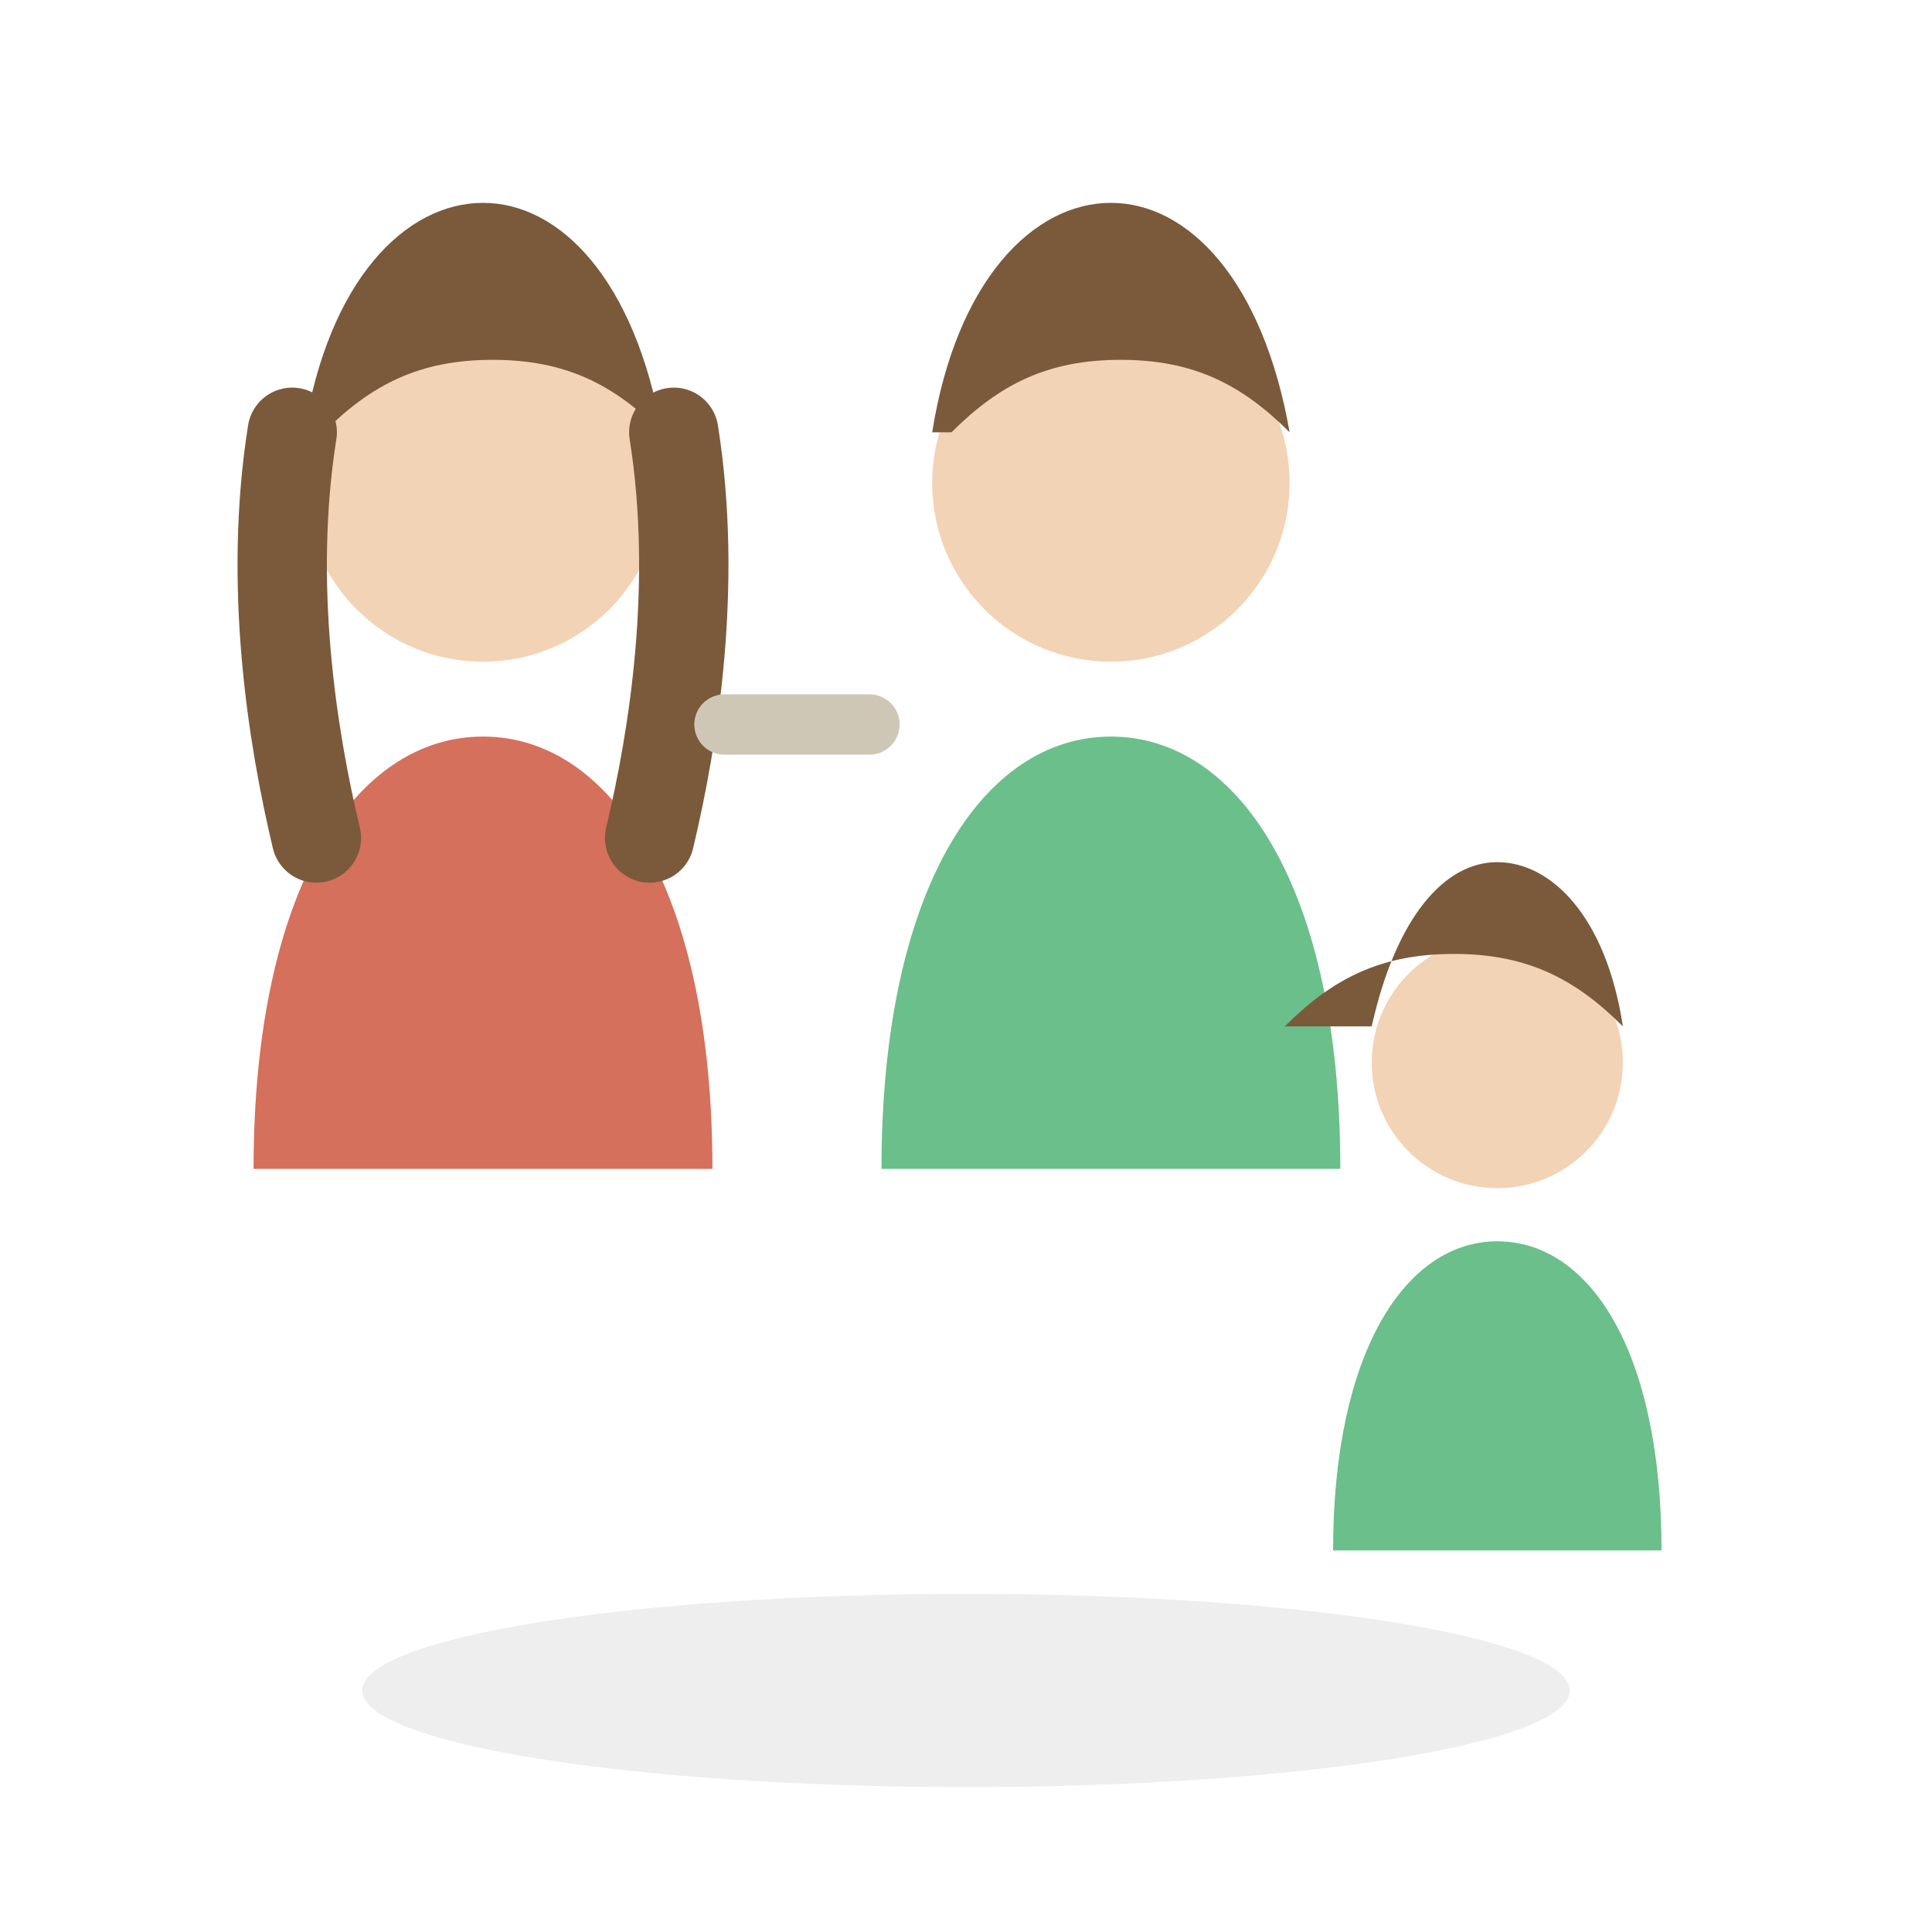
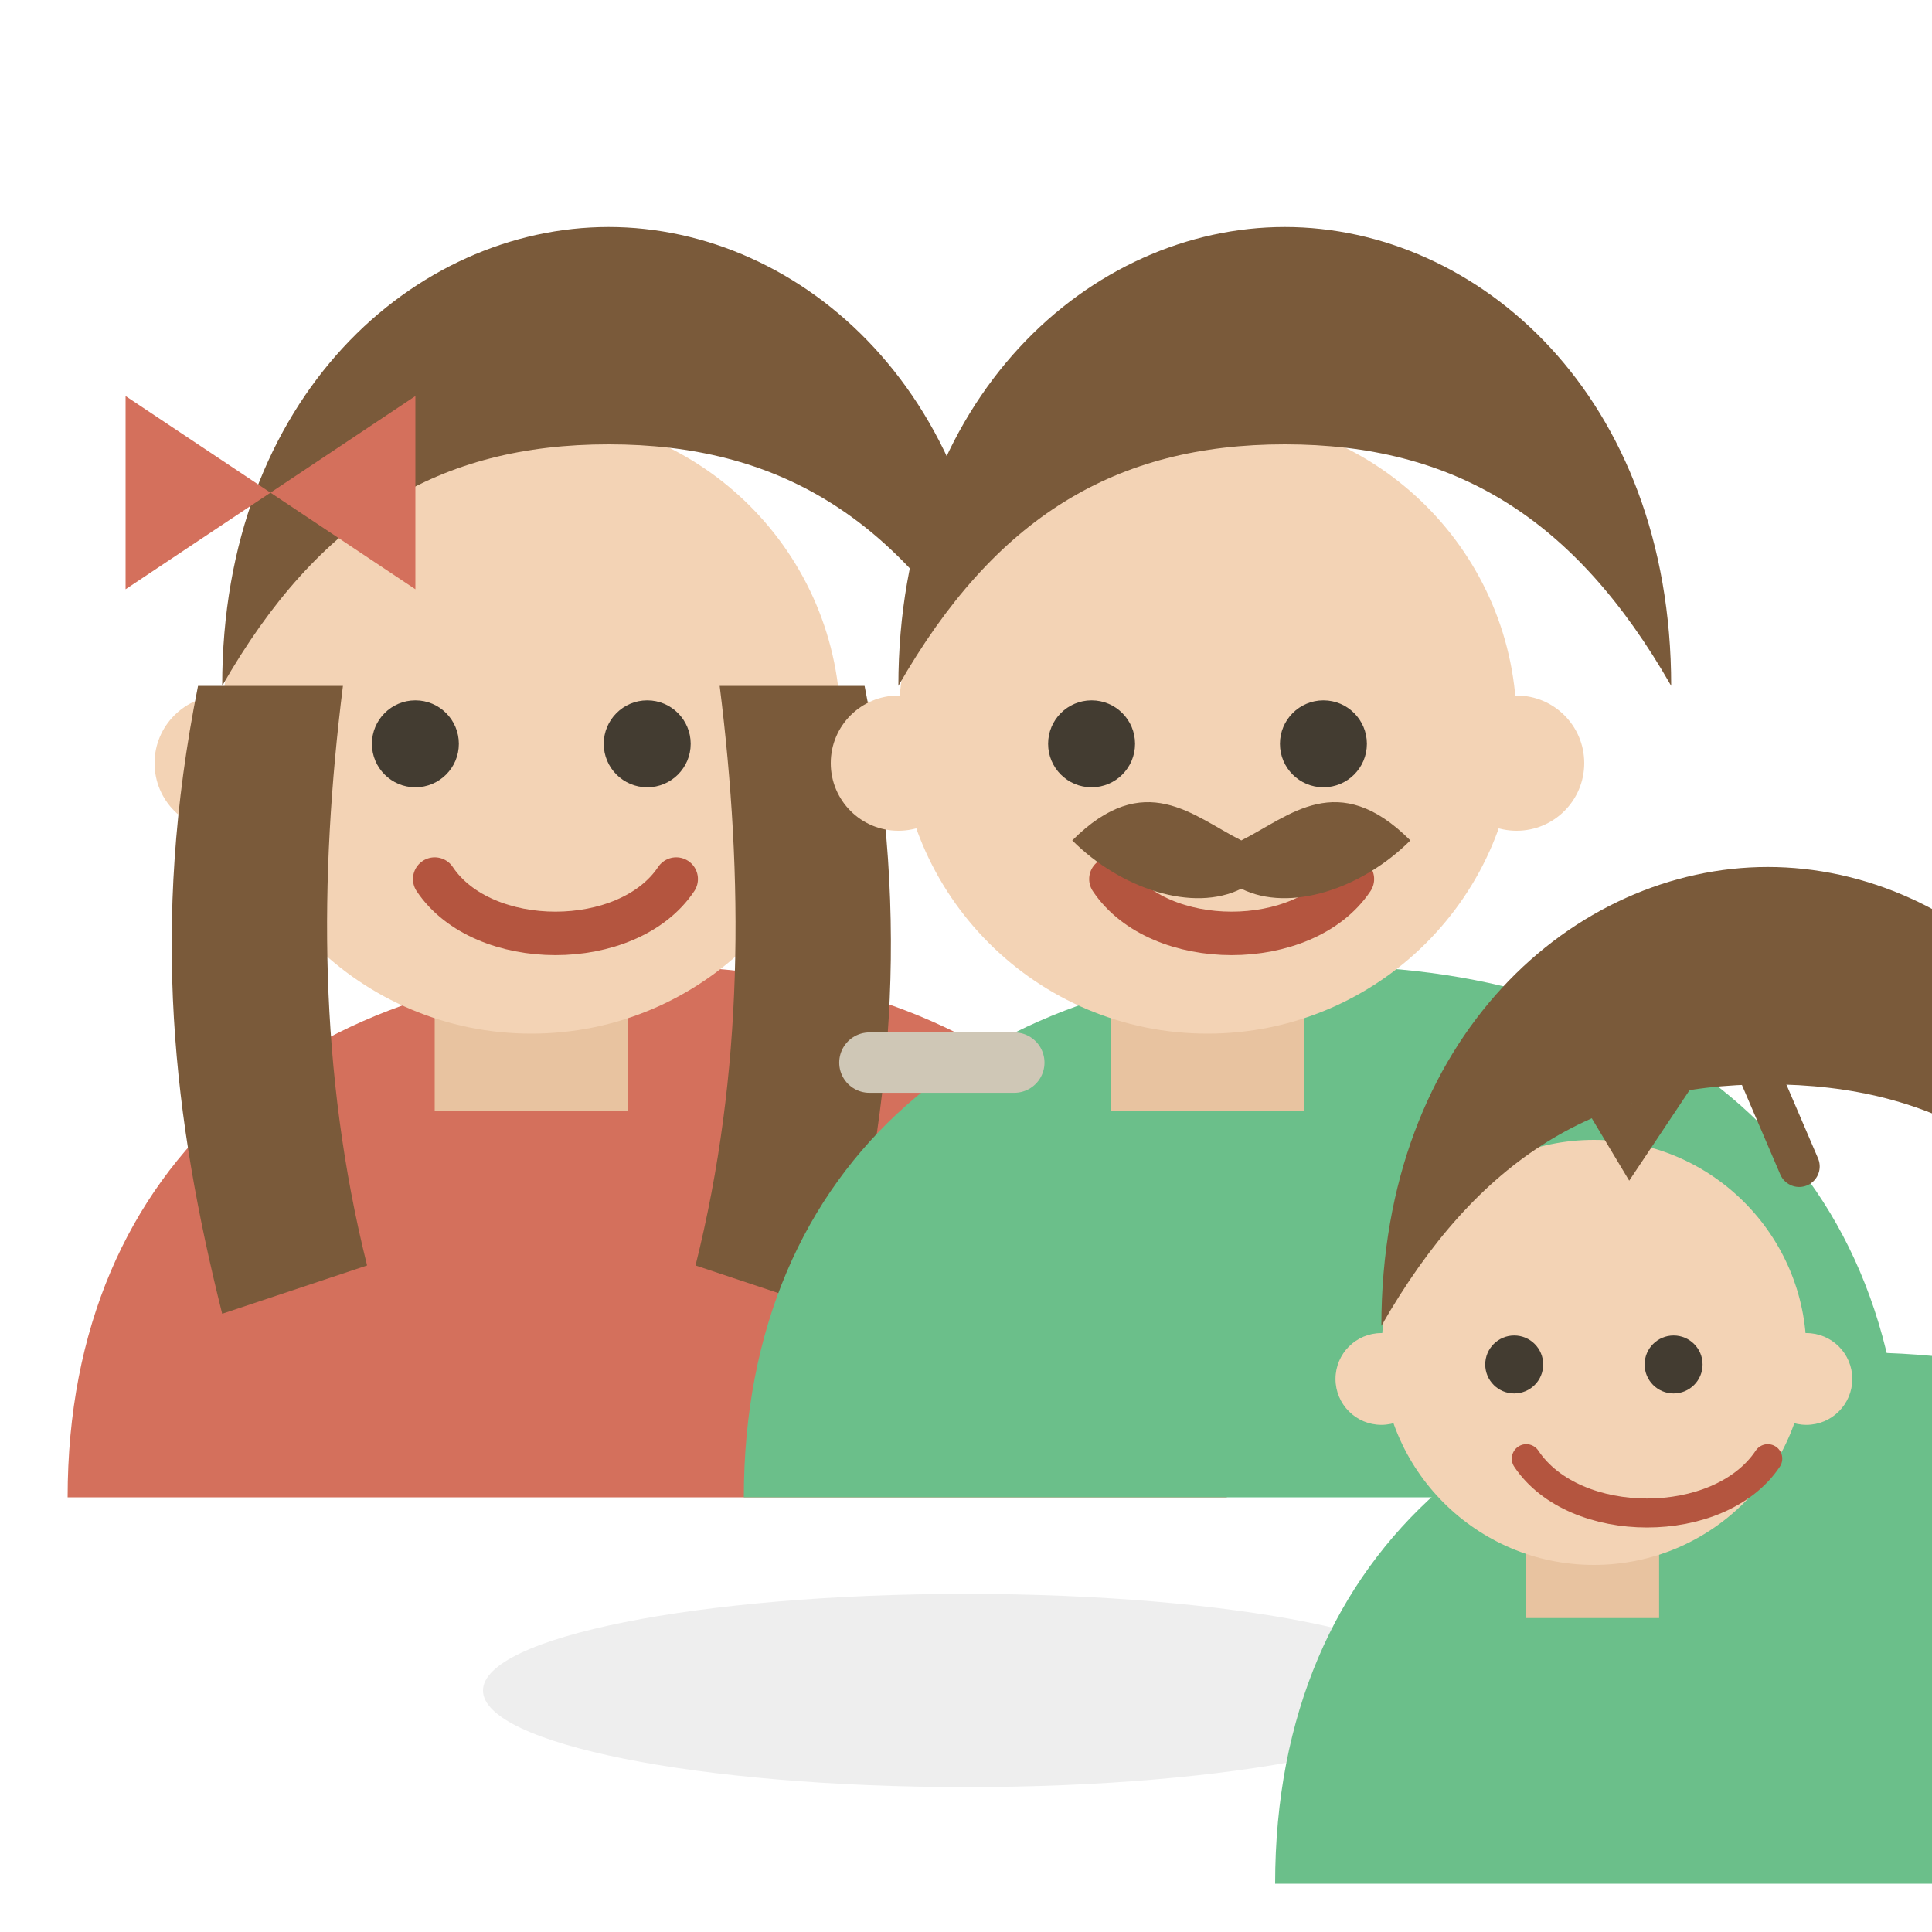
<svg xmlns="http://www.w3.org/2000/svg" viewBox="0 0 80 80" width="80" height="80" role="img" aria-label="고모">
-   <ellipse cx="40" cy="70" rx="25" ry="4" fill="#000" opacity=".07" />
-   <circle cx="20" cy="20" r="7.4" fill="#F3D3B5" />
-   <path d="M10.5 48.4c0-11.6 4.2-17.9 9.5-17.9s9.5 6.3 9.5 17.9z" fill="#D4705C" />
-   <path d="M12.6 17.9c1-6.3 4.2-9.5 7.4-9.5s6.3 3.2 7.4 9.5c-2-2-4-3-7-3s-5 1-7 3z" fill="#7A5A3A" />
-   <path d="M12.1 17.9c-1 6.3 0 12.6 1 16.8M27.9 17.9c1 6.3 0 12.6-1 16.8" stroke="#7A5A3A" stroke-width="3.7" stroke-linecap="round" fill="none" />
-   <circle cx="46" cy="20" r="7.4" fill="#F3D3B5" />
-   <path d="M36.5 48.4c0-11.6 4.2-17.9 9.5-17.9s9.5 6.3 9.5 17.9z" fill="#6BBF8A" />
-   <path d="M38.6 17.9c1-6.3 4.2-9.5 7.4-9.5s6.3 3.2 7.4 9.5c-2-2-4-3-7-3s-5 1-7 3z" fill="#7A5A3A" />
-   <circle cx="62" cy="44" r="5.2" fill="#F3D3B5" />
-   <path d="M55.2 64.2c0-8.2 3.0-12.8 6.8-12.8s6.8 4.5 6.8 12.8z" fill="#6BBF8A" />
-   <path d="M56.8 42.5c1-4.5 3.0-6.8 5.2-6.8s4.5 2.2 5.2 6.8c-2-2-4-3-7-3s-5 1-7 3z" fill="#7A5A3A" />
-   <path d="M30 30h6" stroke="#CFC7B6" stroke-width="2.5" stroke-linecap="round" />
+   <ellipse cx="40" cy="70" rx="20" ry="4" fill="#000" opacity=".07" />
+   <path d="M2.8 62.0c0-14 10-22 24-22s24 8 24 22z" fill="#D4705C" />
+   <rect x="18.0" y="38.0" width="8.0" height="8.0" fill="#E8C3A0" />
+   <circle cx="22" cy="30" r="12.8" fill="#F3D3B5" />
+   <circle cx="9.2" cy="31.6" r="2.8" fill="#F3D3B5" />
+   <circle cx="34.8" cy="31.6" r="2.8" fill="#F3D3B5" />
+   <path d="M9.2 28.4c0-12 8-19 16-19s16 7 16 19c-4-7-9-10-16-10s-12 3-16 10z" fill="#7A5A3A" />
+   <path d="M8.2 28.4c-2 10-1 18 1 26l6-2c-2-8-2-16-1-24zM35.8 28.4c2 10 1 18-1 26l-6-2c2-8 2-16 1-24z" fill="#7A5A3A" />
+   <circle cx="17.2" cy="30.8" r="1.8" fill="#433C31" />
+   <circle cx="26.8" cy="30.8" r="1.8" fill="#433C31" />
+   <path d="M18.0 36.4c2 3 8 3 10 0" stroke="#B4553F" stroke-width="1.8" stroke-linecap="round" fill="none" />
+   <path d="M11.2 20.4l-6-4v8zM11.2 20.4l6-4v8z" fill="#D4705C" />
+   <path d="M30.8 62.0c0-14 10-22 24-22s24 8 24 22z" fill="#6BBF8A" />
+   <rect x="46.0" y="38.0" width="8.0" height="8.0" fill="#E8C3A0" />
+   <circle cx="50" cy="30" r="12.8" fill="#F3D3B5" />
+   <circle cx="37.2" cy="31.6" r="2.8" fill="#F3D3B5" />
+   <circle cx="62.8" cy="31.6" r="2.8" fill="#F3D3B5" />
+   <path d="M37.2 28.4c0-12 8-19 16-19s16 7 16 19c-4-7-9-10-16-10s-12 3-16 10z" fill="#7A5A3A" />
+   <circle cx="45.2" cy="30.8" r="1.8" fill="#433C31" />
+   <circle cx="54.8" cy="30.8" r="1.8" fill="#433C31" />
+   <path d="M46.0 36.4c2 3 8 3 10 0" stroke="#B4553F" stroke-width="1.8" stroke-linecap="round" fill="none" />
+   <path d="M44.4 34.8c3-3 5-1 7 0 2-1 4-3 7 0-2 2-5 3-7 2-2 1-5 0-7-2z" fill="#7A5A3A" />
+   <path d="M52.8 78.0c0-14 10-22 24-22s24 8 24 22z" fill="#6BBF8A" />
+   <rect x="63.2" y="61.5" width="5.5" height="5.5" fill="#E8C3A0" />
+   <circle cx="66" cy="56" r="8.8" fill="#F3D3B5" />
+   <circle cx="57.2" cy="57.1" r="1.9" fill="#F3D3B5" />
+   <circle cx="74.8" cy="57.1" r="1.9" fill="#F3D3B5" />
+   <path d="M57.2 54.9c0-12 8-19 16-19s16 7 16 19c-4-7-9-10-16-10s-12 3-16 10z" fill="#7A5A3A" />
+   <path d="M60.5 48.3l4-6 3 5 4-6 3 7" stroke="#7A5A3A" stroke-width="1.7" stroke-linecap="round" fill="none" />
+   <circle cx="62.7" cy="56.5" r="1.2" fill="#433C31" />
+   <circle cx="69.3" cy="56.5" r="1.2" fill="#433C31" />
+   <path d="M63.2 60.4c2 3 8 3 10 0" stroke="#B4553F" stroke-width="1.2" stroke-linecap="round" fill="none" />
+   <path d="M36 44h6" stroke="#CFC7B6" stroke-width="2.5" stroke-linecap="round" />
</svg>
